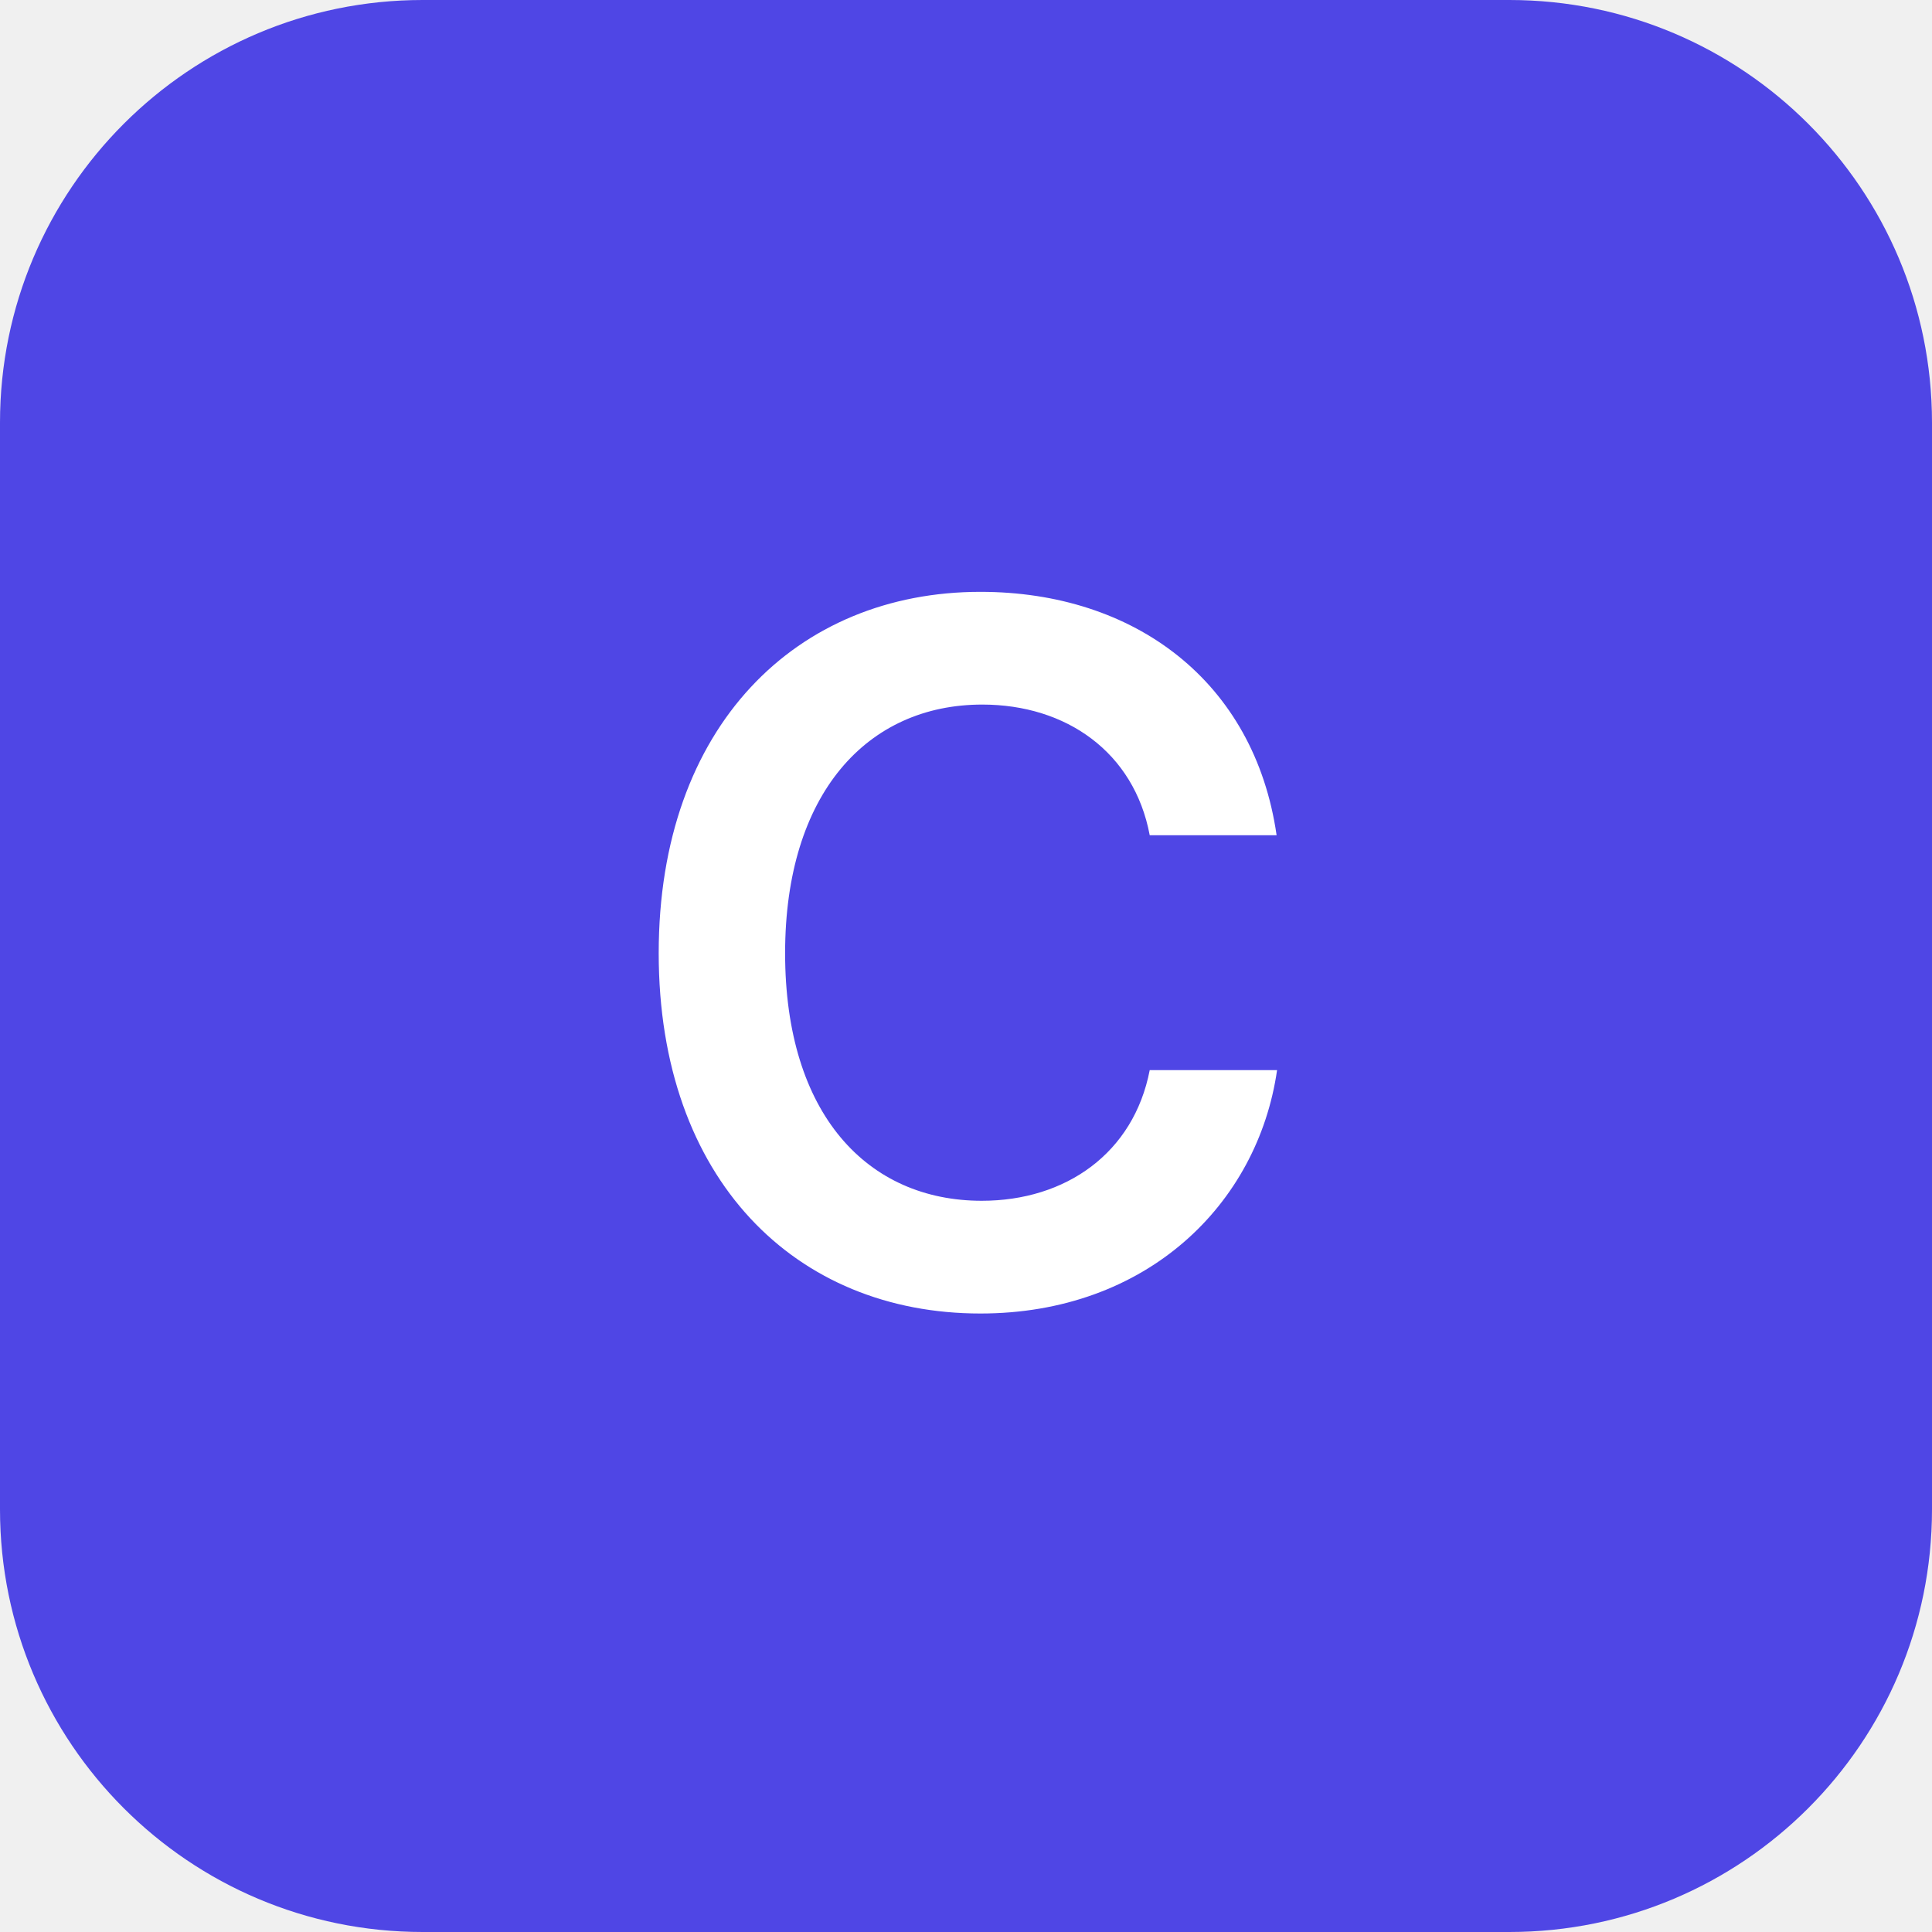
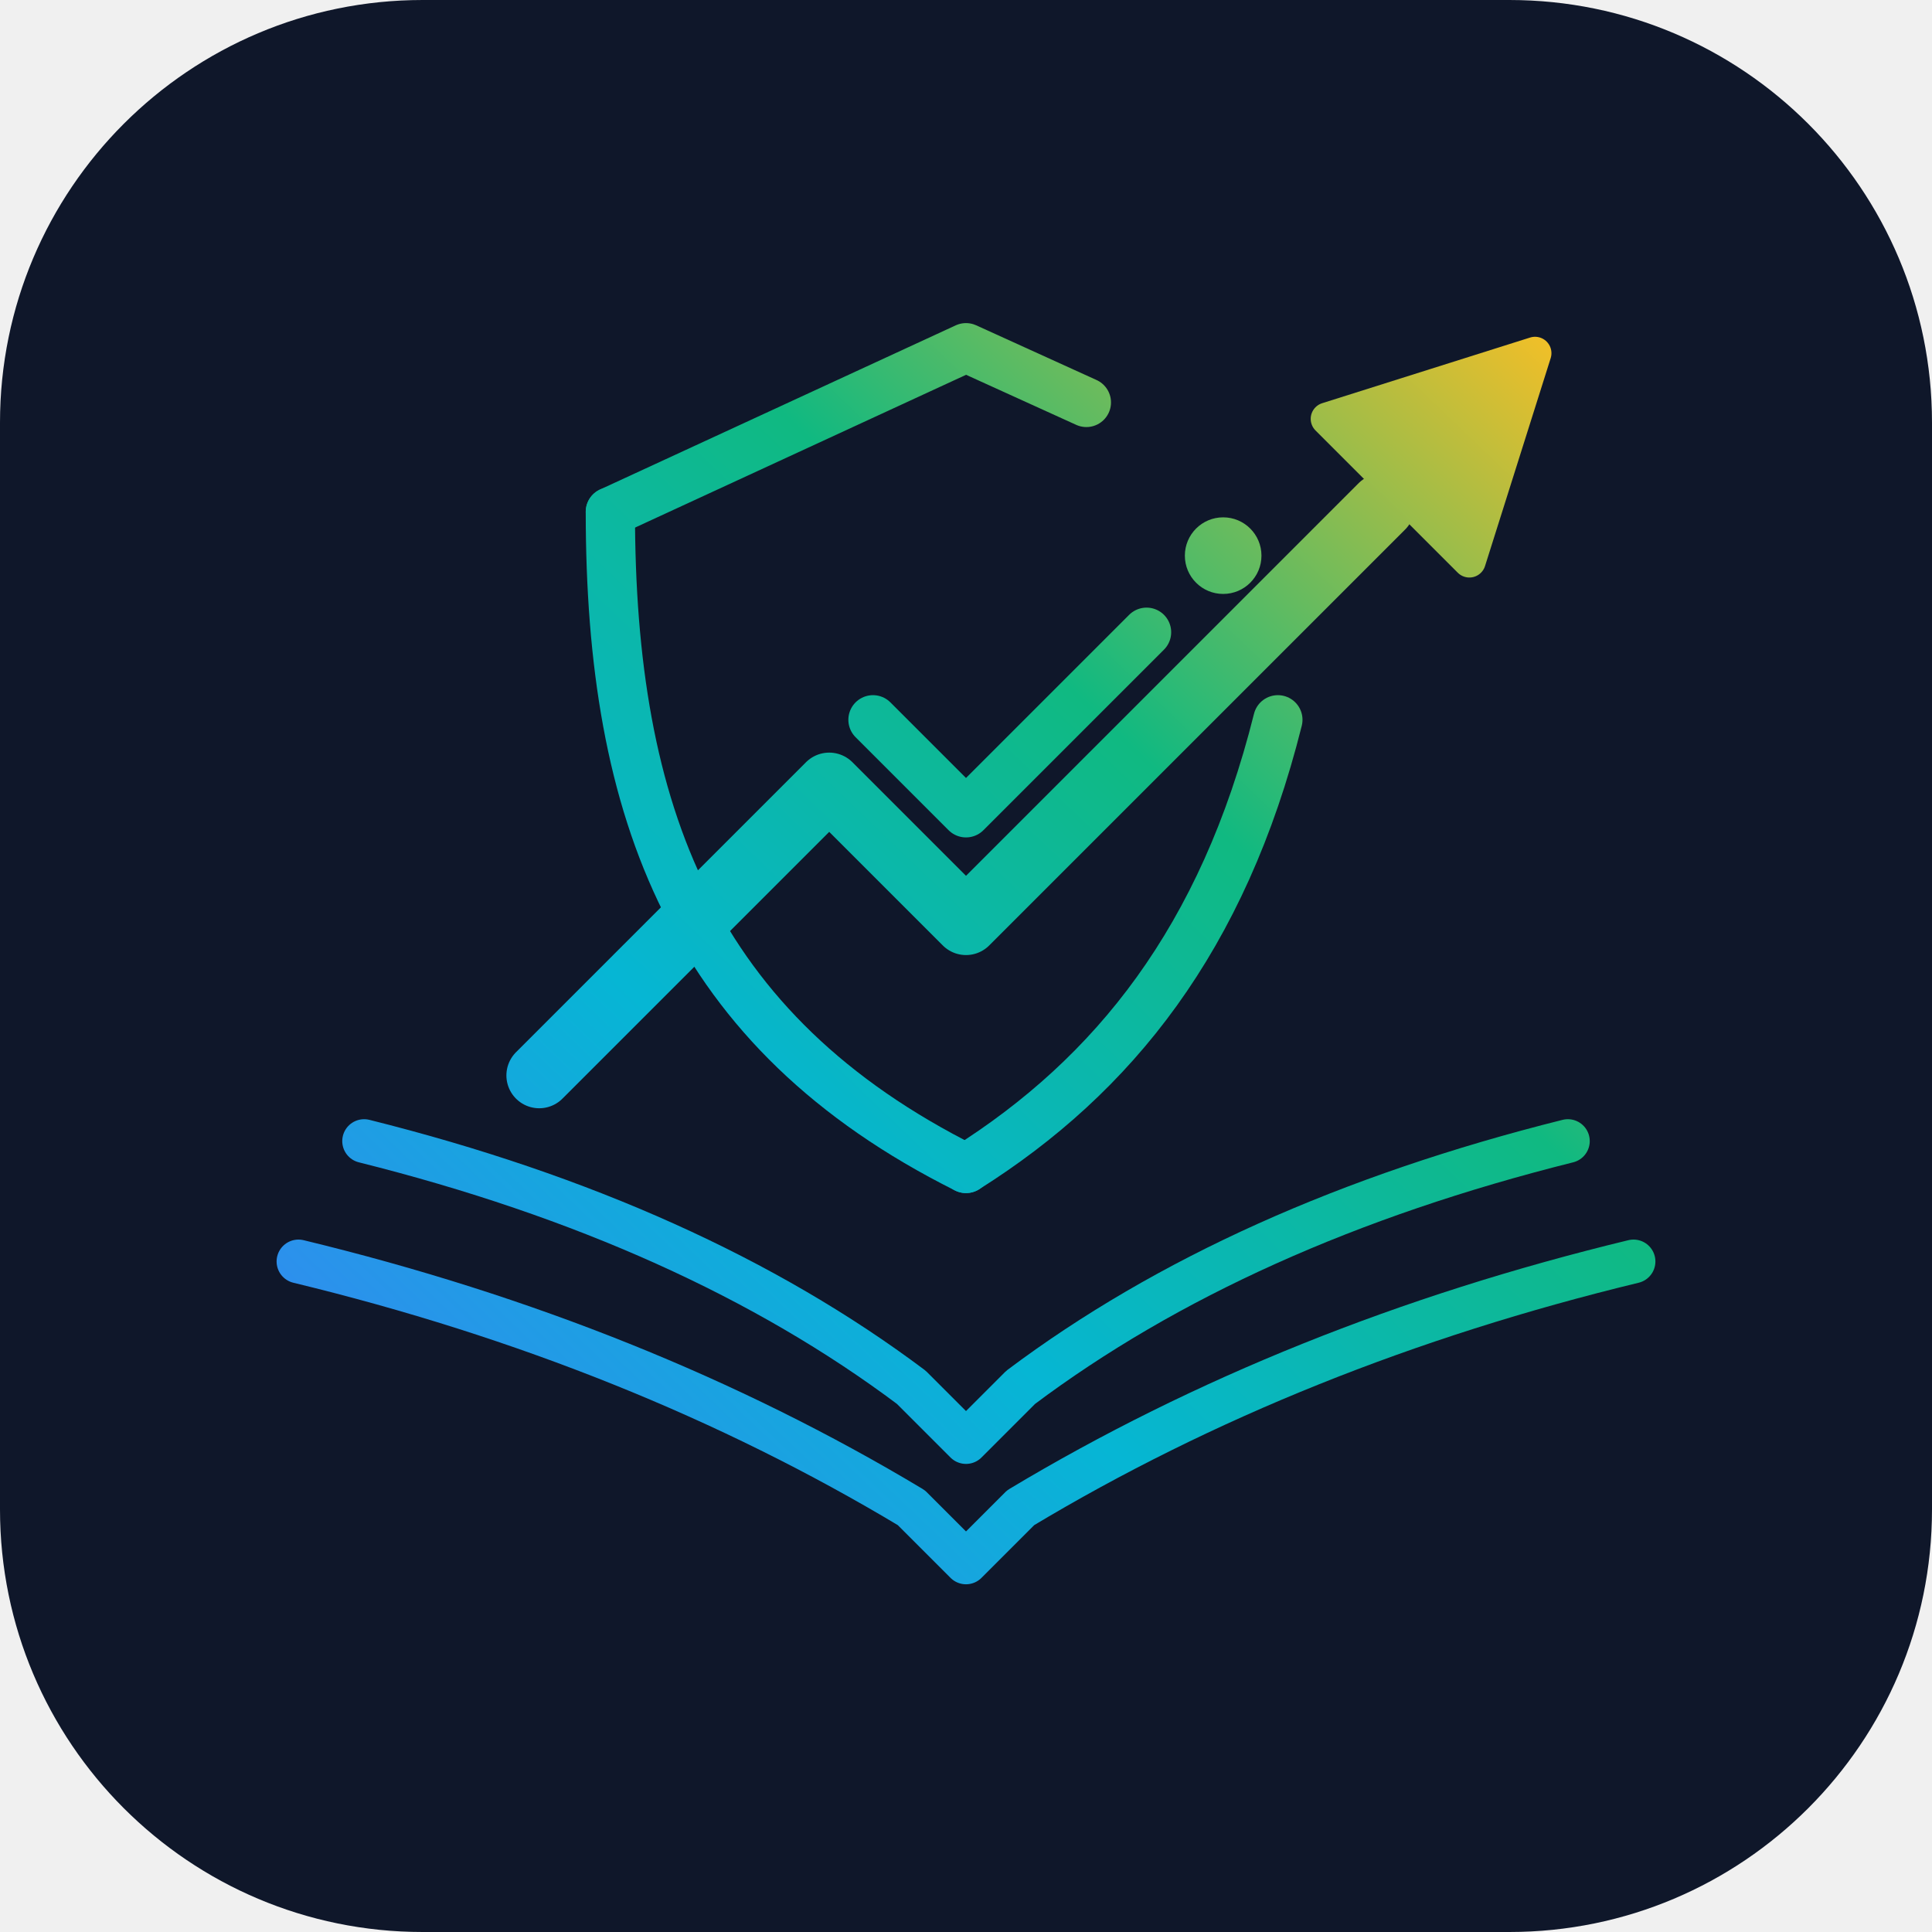
- <svg xmlns="http://www.w3.org/2000/svg" viewBox="0 0 64 64">
-   <rect width="64" height="64" rx="14" fill="#4f46e5" />
-   <text x="32" y="32" dy="0.35em" text-anchor="middle" font-family="ui-sans-serif, system-ui, -apple-system, sans-serif" font-size="32" font-weight="600" fill="#ffffff">C</text>
+ <svg xmlns="http://www.w3.org/2000/svg" viewBox="0 0 512 512">
+   <defs>
+     <linearGradient id="gradiente-logo" gradientUnits="userSpaceOnUse" x1="140" y1="370" x2="360" y2="140">
+       <stop offset="0" stop-color="#3b82f6" />
+       <stop offset="0.35" stop-color="#06b6d4" />
+       <stop offset="0.65" stop-color="#10b981" />
+       <stop offset="1" stop-color="#fbbf24" />
+     </linearGradient>
+   </defs>
+   <rect width="512" height="512" rx="112" fill="#0f172a" />
+   <g transform="translate(256 256) scale(1.45) translate(-250 -258)">
+     <g fill="none" stroke="url(#gradiente-logo)" stroke-linecap="round" stroke-linejoin="round">
+       <g stroke-width="9">
+         <path d="M 185 175 L 250 145 L 272 155" />
+         <path d="M 185 175 C 185 230, 200 270, 250 295" />
+         <path d="M 307 213 C 297 253, 277 278, 250 295" />
+       </g>
+       <g stroke-width="8">
+         <path d="M 140 290 Q 200 305 240 335 L 250 345 L 260 335 Q 300 305 360 290" />
+         <path d="M 128 312 Q 190 327 240 357 L 250 367 L 260 357 Q 310 327 372 312" />
+       </g>
+       <path d="M 172 278 L 225 225 L 250 250 L 326 174" stroke-width="12" />
+       <path d="M 354 146 L 316 158 L 342 184 Z" fill="url(#gradiente-logo)" stroke-width="6" />
+       <path d="M 233 213 L 250 230 L 283 197" stroke-width="9" />
+       <circle cx="297" cy="183" r="7" fill="url(#gradiente-logo)" stroke="none" />
+     </g>
+   </g>
</svg>
